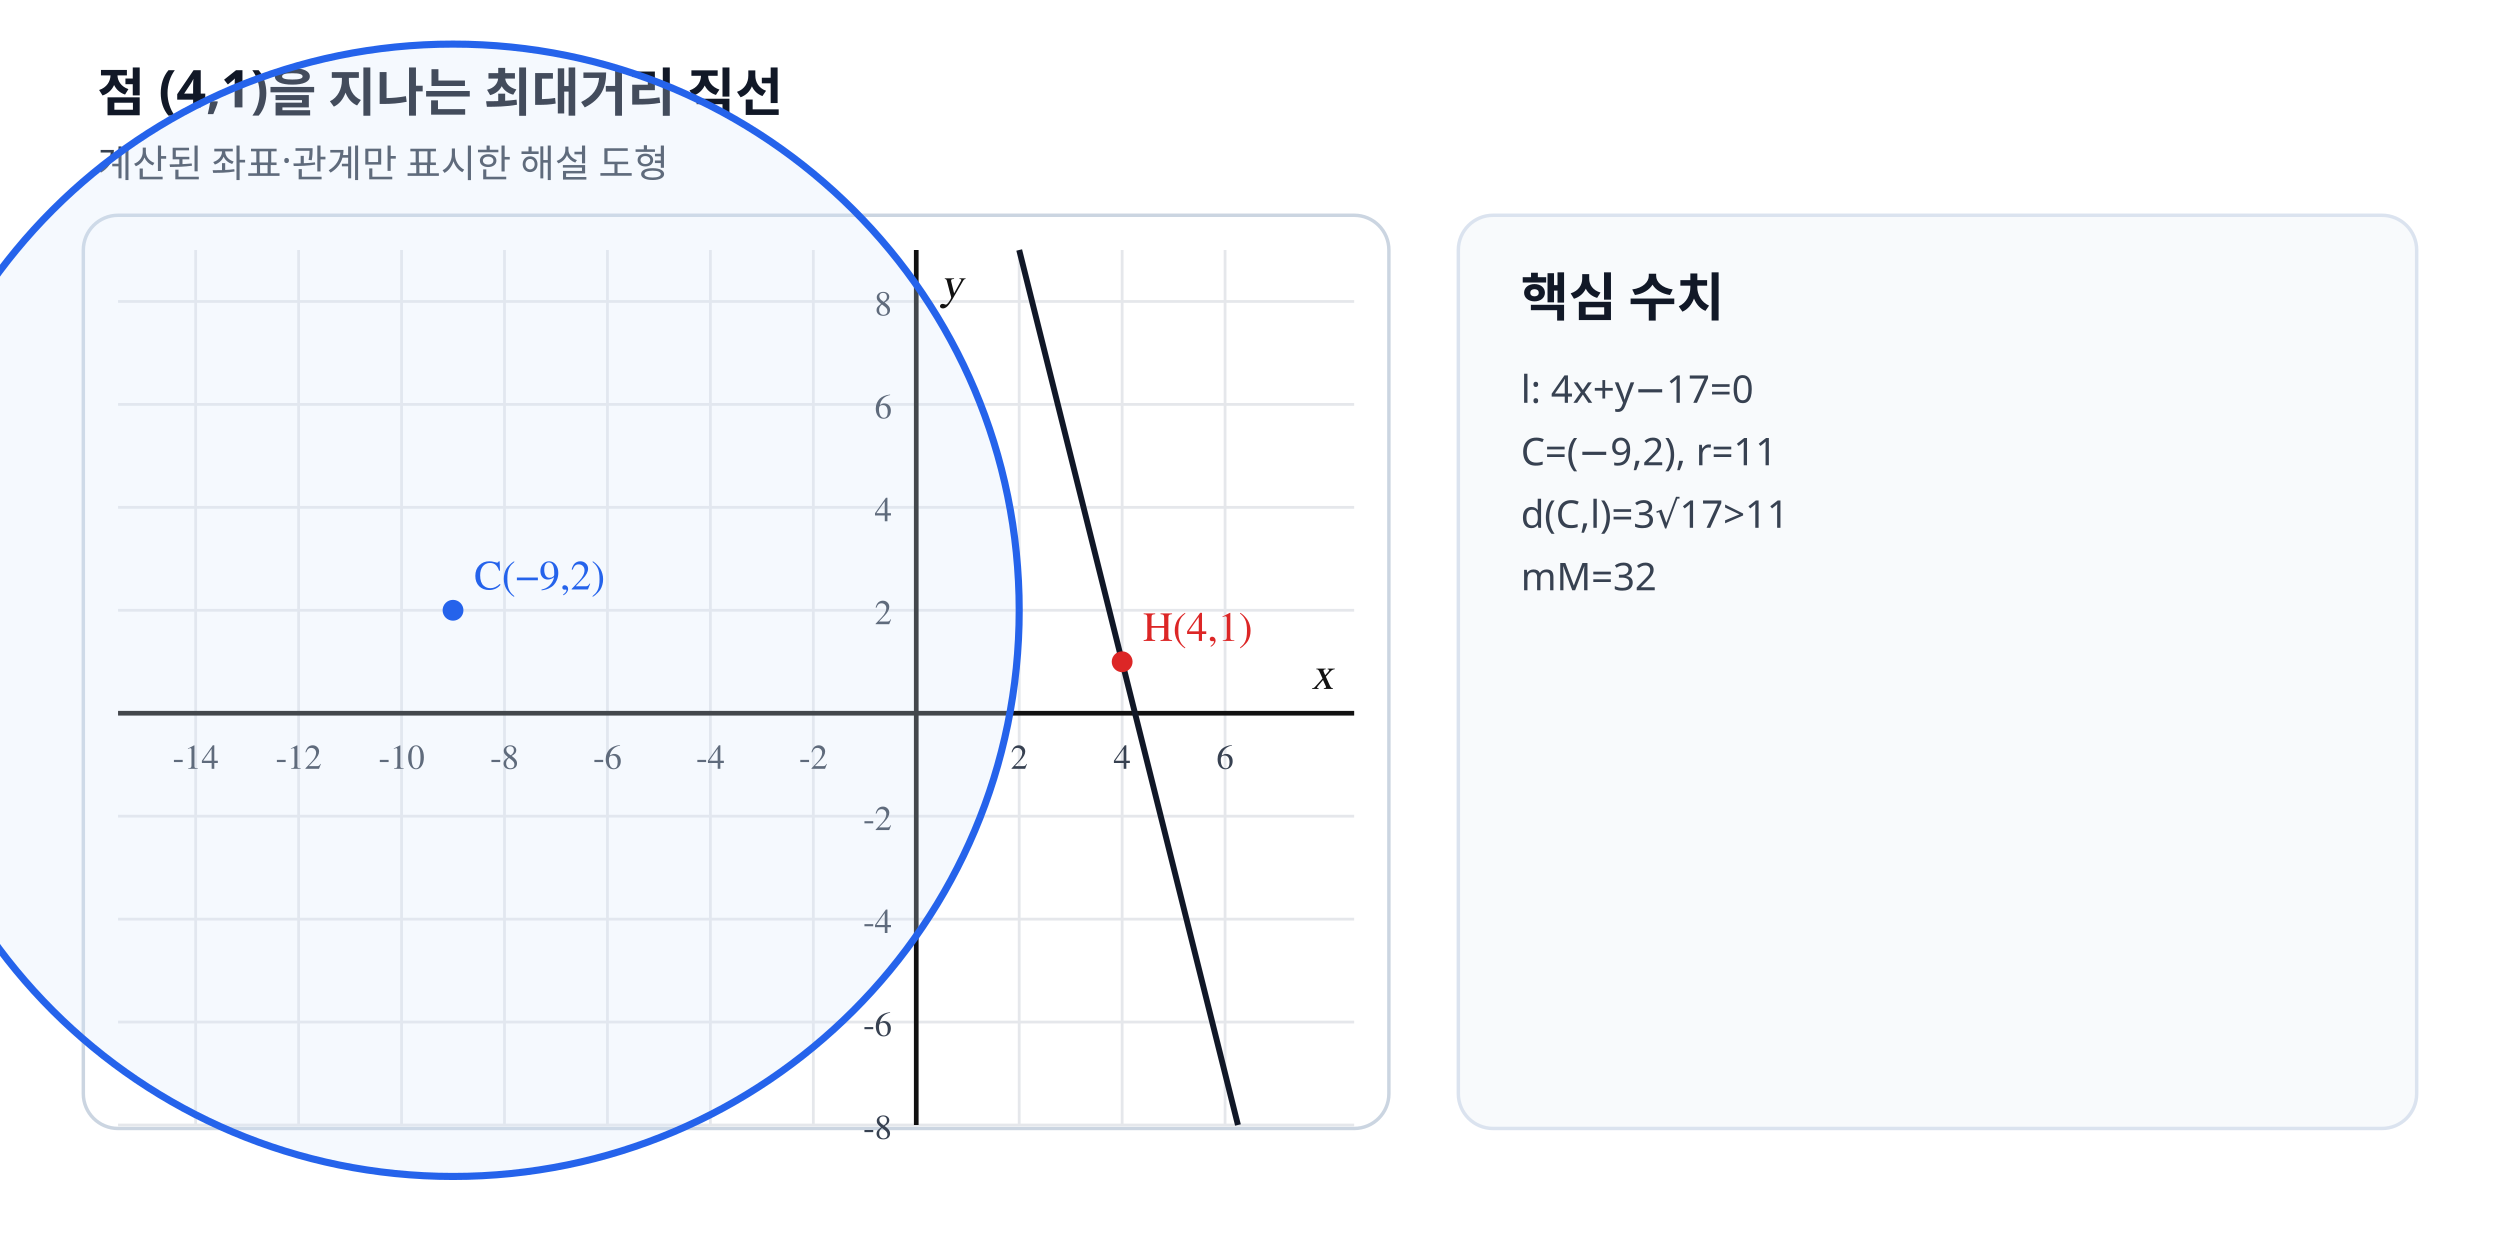
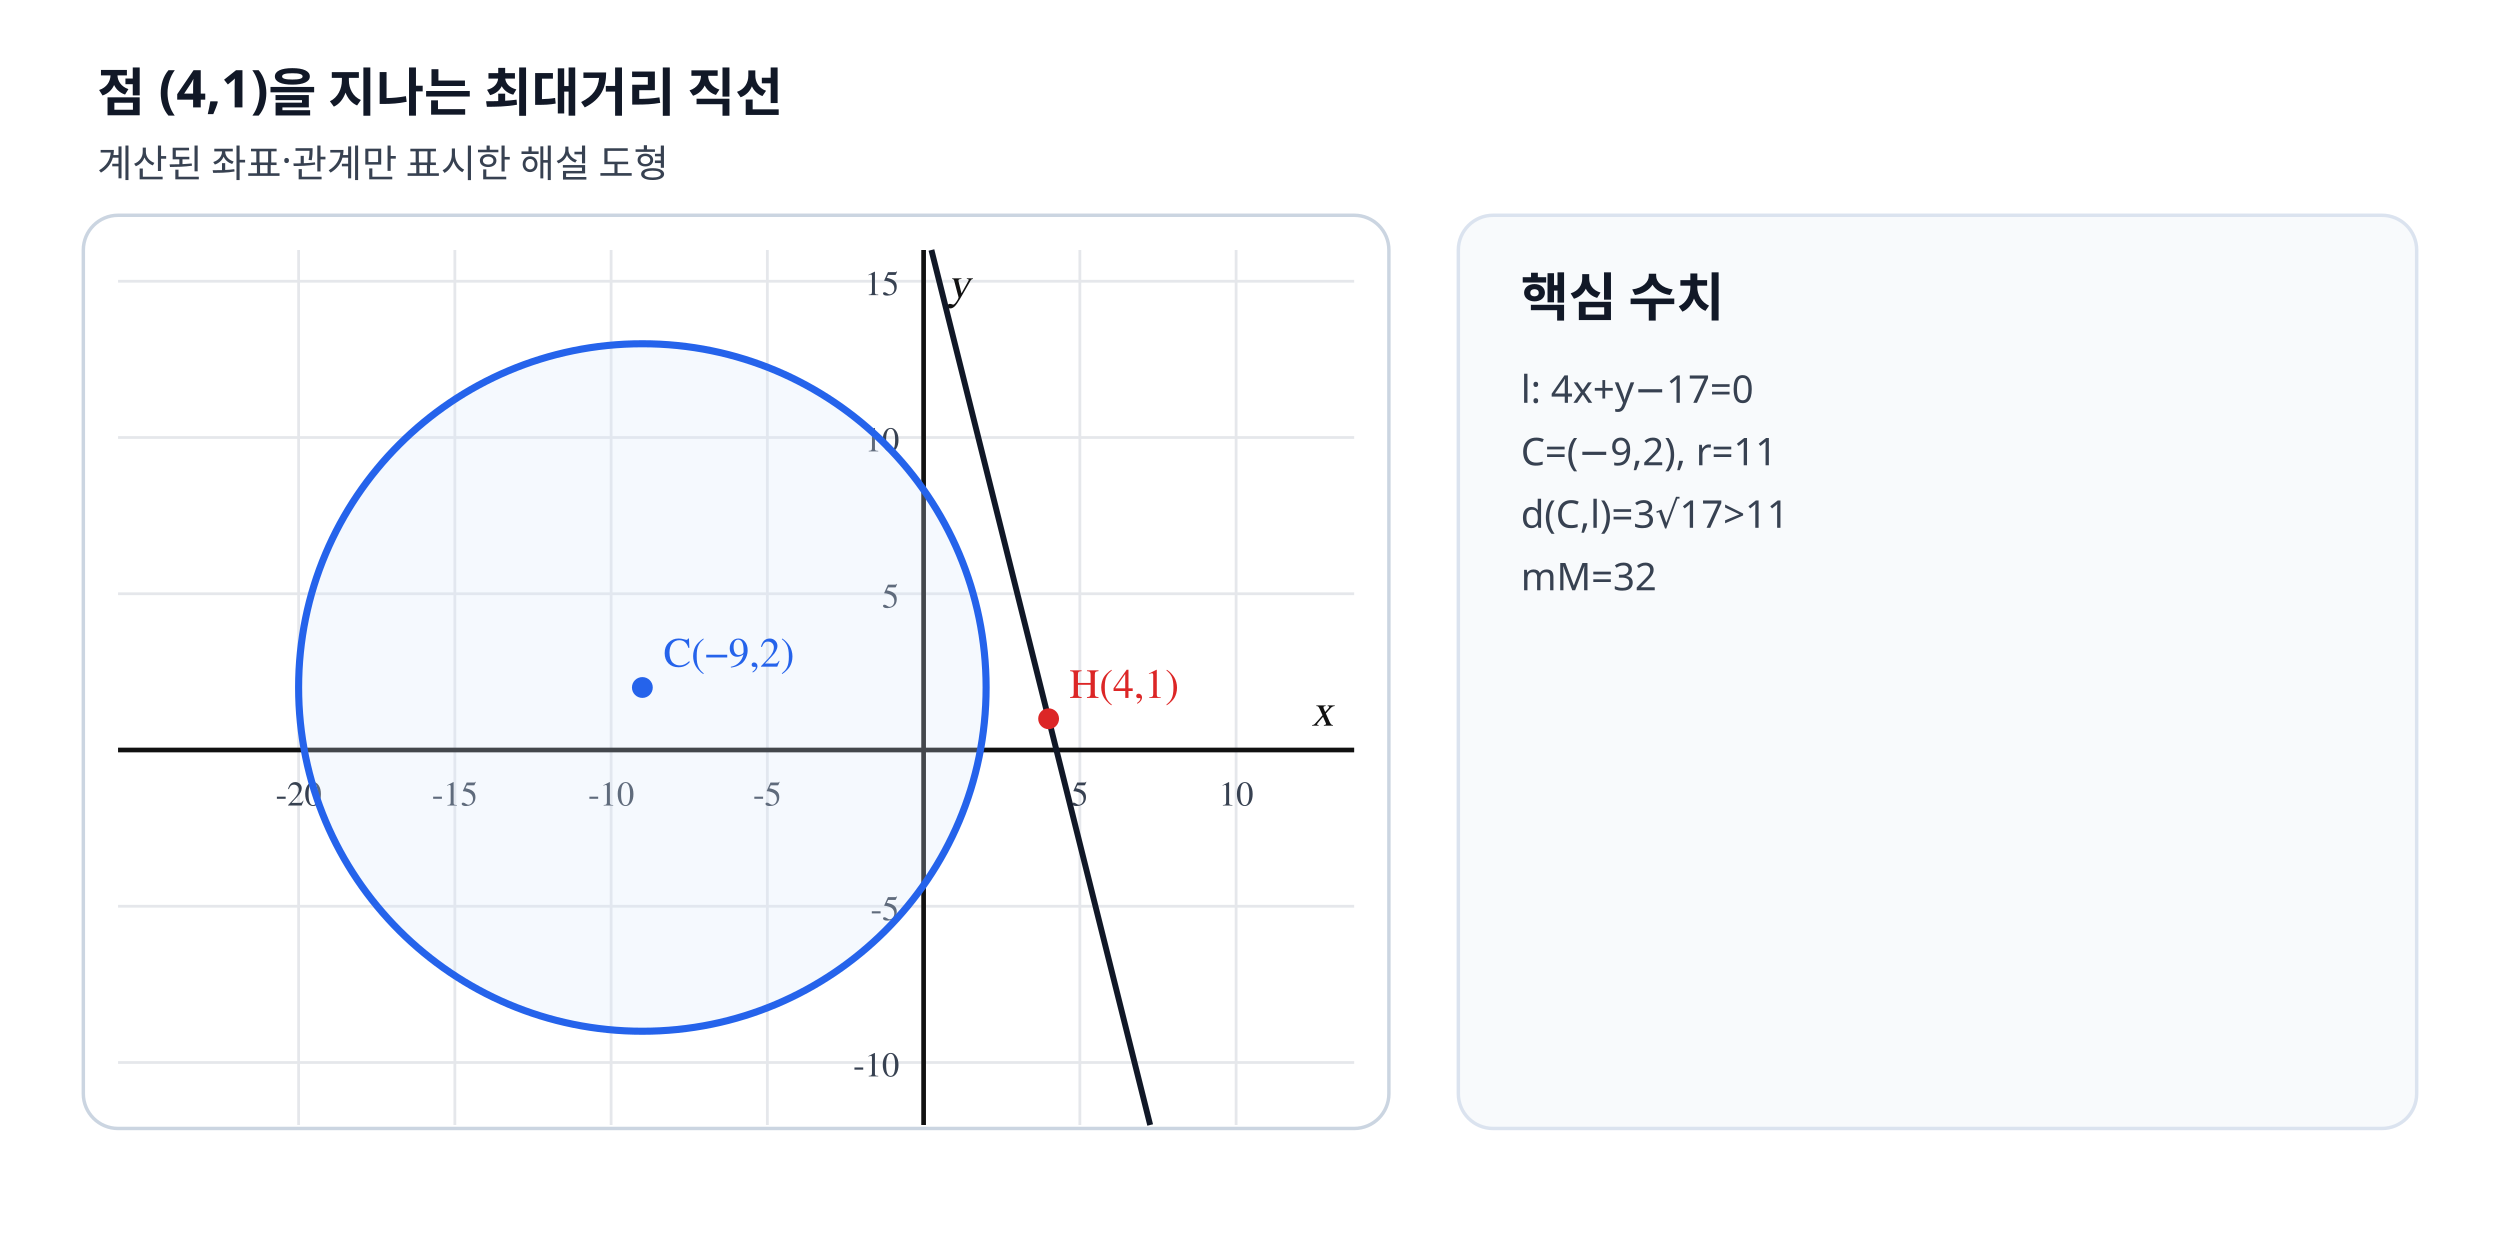
<svg xmlns="http://www.w3.org/2000/svg" viewBox="0 0 720 360" width="720" height="360" preserveAspectRatio="xMidYMid meet" role="img" data-geometry-mode="COORDINATE_GEOMETRY_HYBRID" data-geometry-style-version="AP_GEOMETRY_PRINT_V1_0_DRAFT" data-geometry-preset="GEOMETRY_STANDARD" data-geometry-fact-hash="cb8d7cdddf7911452cee13eb700b29d4722a738146443ba6a6640d88e2496b2d" data-visual-provenance="deterministic-python-independent-facts" data-axis-scale-mode="EQUAL_UNIT">
  <style>.tick{font:10px "STIX Two Math","Malgun Gothic",serif;fill:#374151}.axis-label{font:italic 13px "STIX Two Math","Malgun Gothic",serif;fill:#111}.point-label,.diagram-label{font:12px "STIX Two Math","Malgun Gothic",serif;font-weight:600}.side-title{font:700 15px "Noto Sans KR","Malgun Gothic",sans-serif;fill:#111827}.side-note{font:11px "Noto Sans KR","Malgun Gothic",sans-serif;fill:#374151}</style>
  <rect width="720" height="360" fill="#fff" />
  <text x="28" y="32" class="side-title">점 (4,1)을 지나는 최대거리 직선</text>
  <text x="28" y="51" class="side-note">계산된 좌표·관계만 표시한 해설 도형</text>
  <rect x="24" y="62" width="376" height="263" rx="10" fill="#fff" stroke="#cbd5e1" />
-   <line x1="56.35" y1="72.00" x2="56.35" y2="324.00" stroke="#e5e7eb" stroke-width="0.8" />
-   <text x="56.35" y="221.41" text-anchor="middle" class="tick">-14</text>
  <line x1="86.00" y1="72.00" x2="86.00" y2="324.00" stroke="#e5e7eb" stroke-width="0.8" />
-   <text x="86.00" y="221.41" text-anchor="middle" class="tick">-12</text>
-   <line x1="115.65" y1="72.00" x2="115.65" y2="324.00" stroke="#e5e7eb" stroke-width="0.8" />
-   <text x="115.65" y="221.41" text-anchor="middle" class="tick">-10</text>
-   <line x1="145.29" y1="72.00" x2="145.29" y2="324.00" stroke="#e5e7eb" stroke-width="0.8" />
-   <text x="145.29" y="221.41" text-anchor="middle" class="tick">-8</text>
-   <line x1="174.94" y1="72.00" x2="174.94" y2="324.00" stroke="#e5e7eb" stroke-width="0.8" />
-   <text x="174.94" y="221.41" text-anchor="middle" class="tick">-6</text>
-   <line x1="204.59" y1="72.00" x2="204.59" y2="324.00" stroke="#e5e7eb" stroke-width="0.8" />
-   <text x="204.59" y="221.41" text-anchor="middle" class="tick">-4</text>
-   <line x1="234.24" y1="72.00" x2="234.24" y2="324.00" stroke="#e5e7eb" stroke-width="0.8" />
-   <text x="234.24" y="221.41" text-anchor="middle" class="tick">-2</text>
-   <line x1="263.88" y1="72.00" x2="263.88" y2="324.00" stroke="#e5e7eb" stroke-width="0.8" />
-   <line x1="293.53" y1="72.00" x2="293.53" y2="324.00" stroke="#e5e7eb" stroke-width="0.8" />
-   <text x="293.53" y="221.41" text-anchor="middle" class="tick">2</text>
-   <line x1="323.18" y1="72.00" x2="323.18" y2="324.00" stroke="#e5e7eb" stroke-width="0.8" />
-   <text x="323.18" y="221.41" text-anchor="middle" class="tick">4</text>
-   <line x1="352.82" y1="72.00" x2="352.82" y2="324.00" stroke="#e5e7eb" stroke-width="0.8" />
-   <text x="352.82" y="221.41" text-anchor="middle" class="tick">6</text>
-   <line x1="34.00" y1="324.00" x2="390.00" y2="324.00" stroke="#e5e7eb" stroke-width="0.8" />
-   <text x="256.88" y="328.00" text-anchor="end" class="tick">-8</text>
-   <line x1="34.00" y1="294.35" x2="390.00" y2="294.35" stroke="#e5e7eb" stroke-width="0.8" />
-   <text x="256.88" y="298.35" text-anchor="end" class="tick">-6</text>
-   <line x1="34.00" y1="264.71" x2="390.00" y2="264.71" stroke="#e5e7eb" stroke-width="0.8" />
-   <text x="256.88" y="268.71" text-anchor="end" class="tick">-4</text>
-   <line x1="34.00" y1="235.06" x2="390.00" y2="235.06" stroke="#e5e7eb" stroke-width="0.8" />
-   <text x="256.88" y="239.06" text-anchor="end" class="tick">-2</text>
-   <line x1="34.00" y1="205.41" x2="390.00" y2="205.41" stroke="#e5e7eb" stroke-width="0.8" />
-   <line x1="34.00" y1="175.76" x2="390.00" y2="175.76" stroke="#e5e7eb" stroke-width="0.8" />
-   <text x="256.88" y="179.76" text-anchor="end" class="tick">2</text>
-   <line x1="34.00" y1="146.12" x2="390.00" y2="146.12" stroke="#e5e7eb" stroke-width="0.8" />
-   <text x="256.88" y="150.12" text-anchor="end" class="tick">4</text>
-   <line x1="34.00" y1="116.47" x2="390.00" y2="116.47" stroke="#e5e7eb" stroke-width="0.8" />
-   <text x="256.88" y="120.47" text-anchor="end" class="tick">6</text>
-   <line x1="34.00" y1="86.82" x2="390.00" y2="86.82" stroke="#e5e7eb" stroke-width="0.8" />
-   <text x="256.88" y="90.82" text-anchor="end" class="tick">8</text>
-   <line x1="263.88" y1="72.00" x2="263.88" y2="324.00" stroke="#111" stroke-width="1.35" />
-   <text x="270.88" y="86.00" class="axis-label">y</text>
-   <line x1="34.00" y1="205.41" x2="390.00" y2="205.41" stroke="#111" stroke-width="1.35" />
-   <text x="384.00" y="198.41" text-anchor="end" class="axis-label">x</text>
-   <line data-geometry="line" data-equation="4x+1y+-17=0" x1="356.53" y1="324.00" x2="293.53" y2="72.00" stroke="#111827" stroke-width="1.7" fill="none" />
-   <circle data-geometry="circle" data-center-x="-9" data-center-y="2" data-radius="11" cx="130.47" cy="175.76" r="163.06" stroke="#2563eb" stroke-width="2.05" fill="#dbeafe" fill-opacity=".25" />
-   <circle data-point-label="H(4,1)" data-point-x="4" data-point-y="1" cx="323.18" cy="190.59" r="3.0" fill="#dc2626" />
-   <text x="329.18" y="184.59" class="point-label" fill="#dc2626">H(4,1)</text>
-   <circle data-point-label="C(−9,2)" data-point-x="-9" data-point-y="2" cx="130.47" cy="175.76" r="3.0" fill="#2563eb" />
-   <text x="136.47" y="169.76" class="point-label" fill="#2563eb">C(−9,2)</text>
+   <text x="86.00" y="232.00" text-anchor="middle" class="tick">-20</text>
+   <line x1="131.00" y1="72.00" x2="131.00" y2="324.00" stroke="#e5e7eb" stroke-width="0.8" />
+   <text x="131.00" y="232.00" text-anchor="middle" class="tick">-15</text>
+   <line x1="176.00" y1="72.00" x2="176.00" y2="324.00" stroke="#e5e7eb" stroke-width="0.8" />
+   <text x="176.00" y="232.00" text-anchor="middle" class="tick">-10</text>
+   <line x1="221.00" y1="72.00" x2="221.00" y2="324.00" stroke="#e5e7eb" stroke-width="0.8" />
+   <text x="221.00" y="232.00" text-anchor="middle" class="tick">-5</text>
+   <line x1="266.00" y1="72.00" x2="266.00" y2="324.00" stroke="#e5e7eb" stroke-width="0.8" />
+   <line x1="311.00" y1="72.00" x2="311.00" y2="324.00" stroke="#e5e7eb" stroke-width="0.8" />
+   <text x="311.00" y="232.00" text-anchor="middle" class="tick">5</text>
+   <line x1="356.00" y1="72.00" x2="356.00" y2="324.00" stroke="#e5e7eb" stroke-width="0.8" />
+   <text x="356.00" y="232.00" text-anchor="middle" class="tick">10</text>
+   <line x1="34.00" y1="306.00" x2="390.00" y2="306.00" stroke="#e5e7eb" stroke-width="0.8" />
+   <text x="259.00" y="310.00" text-anchor="end" class="tick">-10</text>
+   <line x1="34.00" y1="261.00" x2="390.00" y2="261.00" stroke="#e5e7eb" stroke-width="0.8" />
+   <text x="259.00" y="265.00" text-anchor="end" class="tick">-5</text>
+   <line x1="34.00" y1="216.00" x2="390.00" y2="216.00" stroke="#e5e7eb" stroke-width="0.8" />
+   <line x1="34.00" y1="171.00" x2="390.00" y2="171.00" stroke="#e5e7eb" stroke-width="0.8" />
+   <text x="259.00" y="175.00" text-anchor="end" class="tick">5</text>
+   <line x1="34.00" y1="126.00" x2="390.00" y2="126.00" stroke="#e5e7eb" stroke-width="0.8" />
+   <text x="259.00" y="130.00" text-anchor="end" class="tick">10</text>
+   <line x1="34.00" y1="81.00" x2="390.00" y2="81.00" stroke="#e5e7eb" stroke-width="0.8" />
+   <text x="259.00" y="85.00" text-anchor="end" class="tick">15</text>
+   <line x1="266.00" y1="72.00" x2="266.00" y2="324.00" stroke="#111" stroke-width="1.35" />
+   <text x="273.00" y="86.00" class="axis-label">y</text>
+   <line x1="34.00" y1="216.00" x2="390.00" y2="216.00" stroke="#111" stroke-width="1.35" />
+   <text x="384.00" y="209.00" text-anchor="end" class="axis-label">x</text>
+   <line data-geometry="line" data-equation="4x+1y+-17=0" x1="331.25" y1="324.00" x2="268.25" y2="72.00" stroke="#111827" stroke-width="1.7" fill="none" />
+   <circle data-geometry="circle" data-center-x="-9" data-center-y="2" data-radius="11" cx="185.00" cy="198.00" r="99.00" stroke="#2563eb" stroke-width="2.05" fill="#dbeafe" fill-opacity=".25" />
+   <circle data-point-label="H(4,1)" data-point-x="4" data-point-y="1" cx="302.00" cy="207.00" r="3.0" fill="#dc2626" />
+   <text x="308.00" y="201.00" class="point-label" fill="#dc2626">H(4,1)</text>
+   <circle data-point-label="C(−9,2)" data-point-x="-9" data-point-y="2" cx="185.00" cy="198.00" r="3.0" fill="#2563eb" />
+   <text x="191.00" y="192.00" class="point-label" fill="#2563eb">C(−9,2)</text>
  <rect x="420" y="62" width="276" height="263" rx="10" fill="#f8fafc" stroke="#dbe3ef" />
  <text x="438" y="91" class="side-title">핵심 수치</text>
  <text x="438" y="116" class="side-note">l: 4x+y−17=0</text>
  <text x="438" y="134" class="side-note">C=(−9,2), r=11</text>
  <text x="438" y="152" class="side-note">d(C,l)=3√17&gt;11</text>
  <text x="438" y="170" class="side-note">mM=32</text>
</svg>
